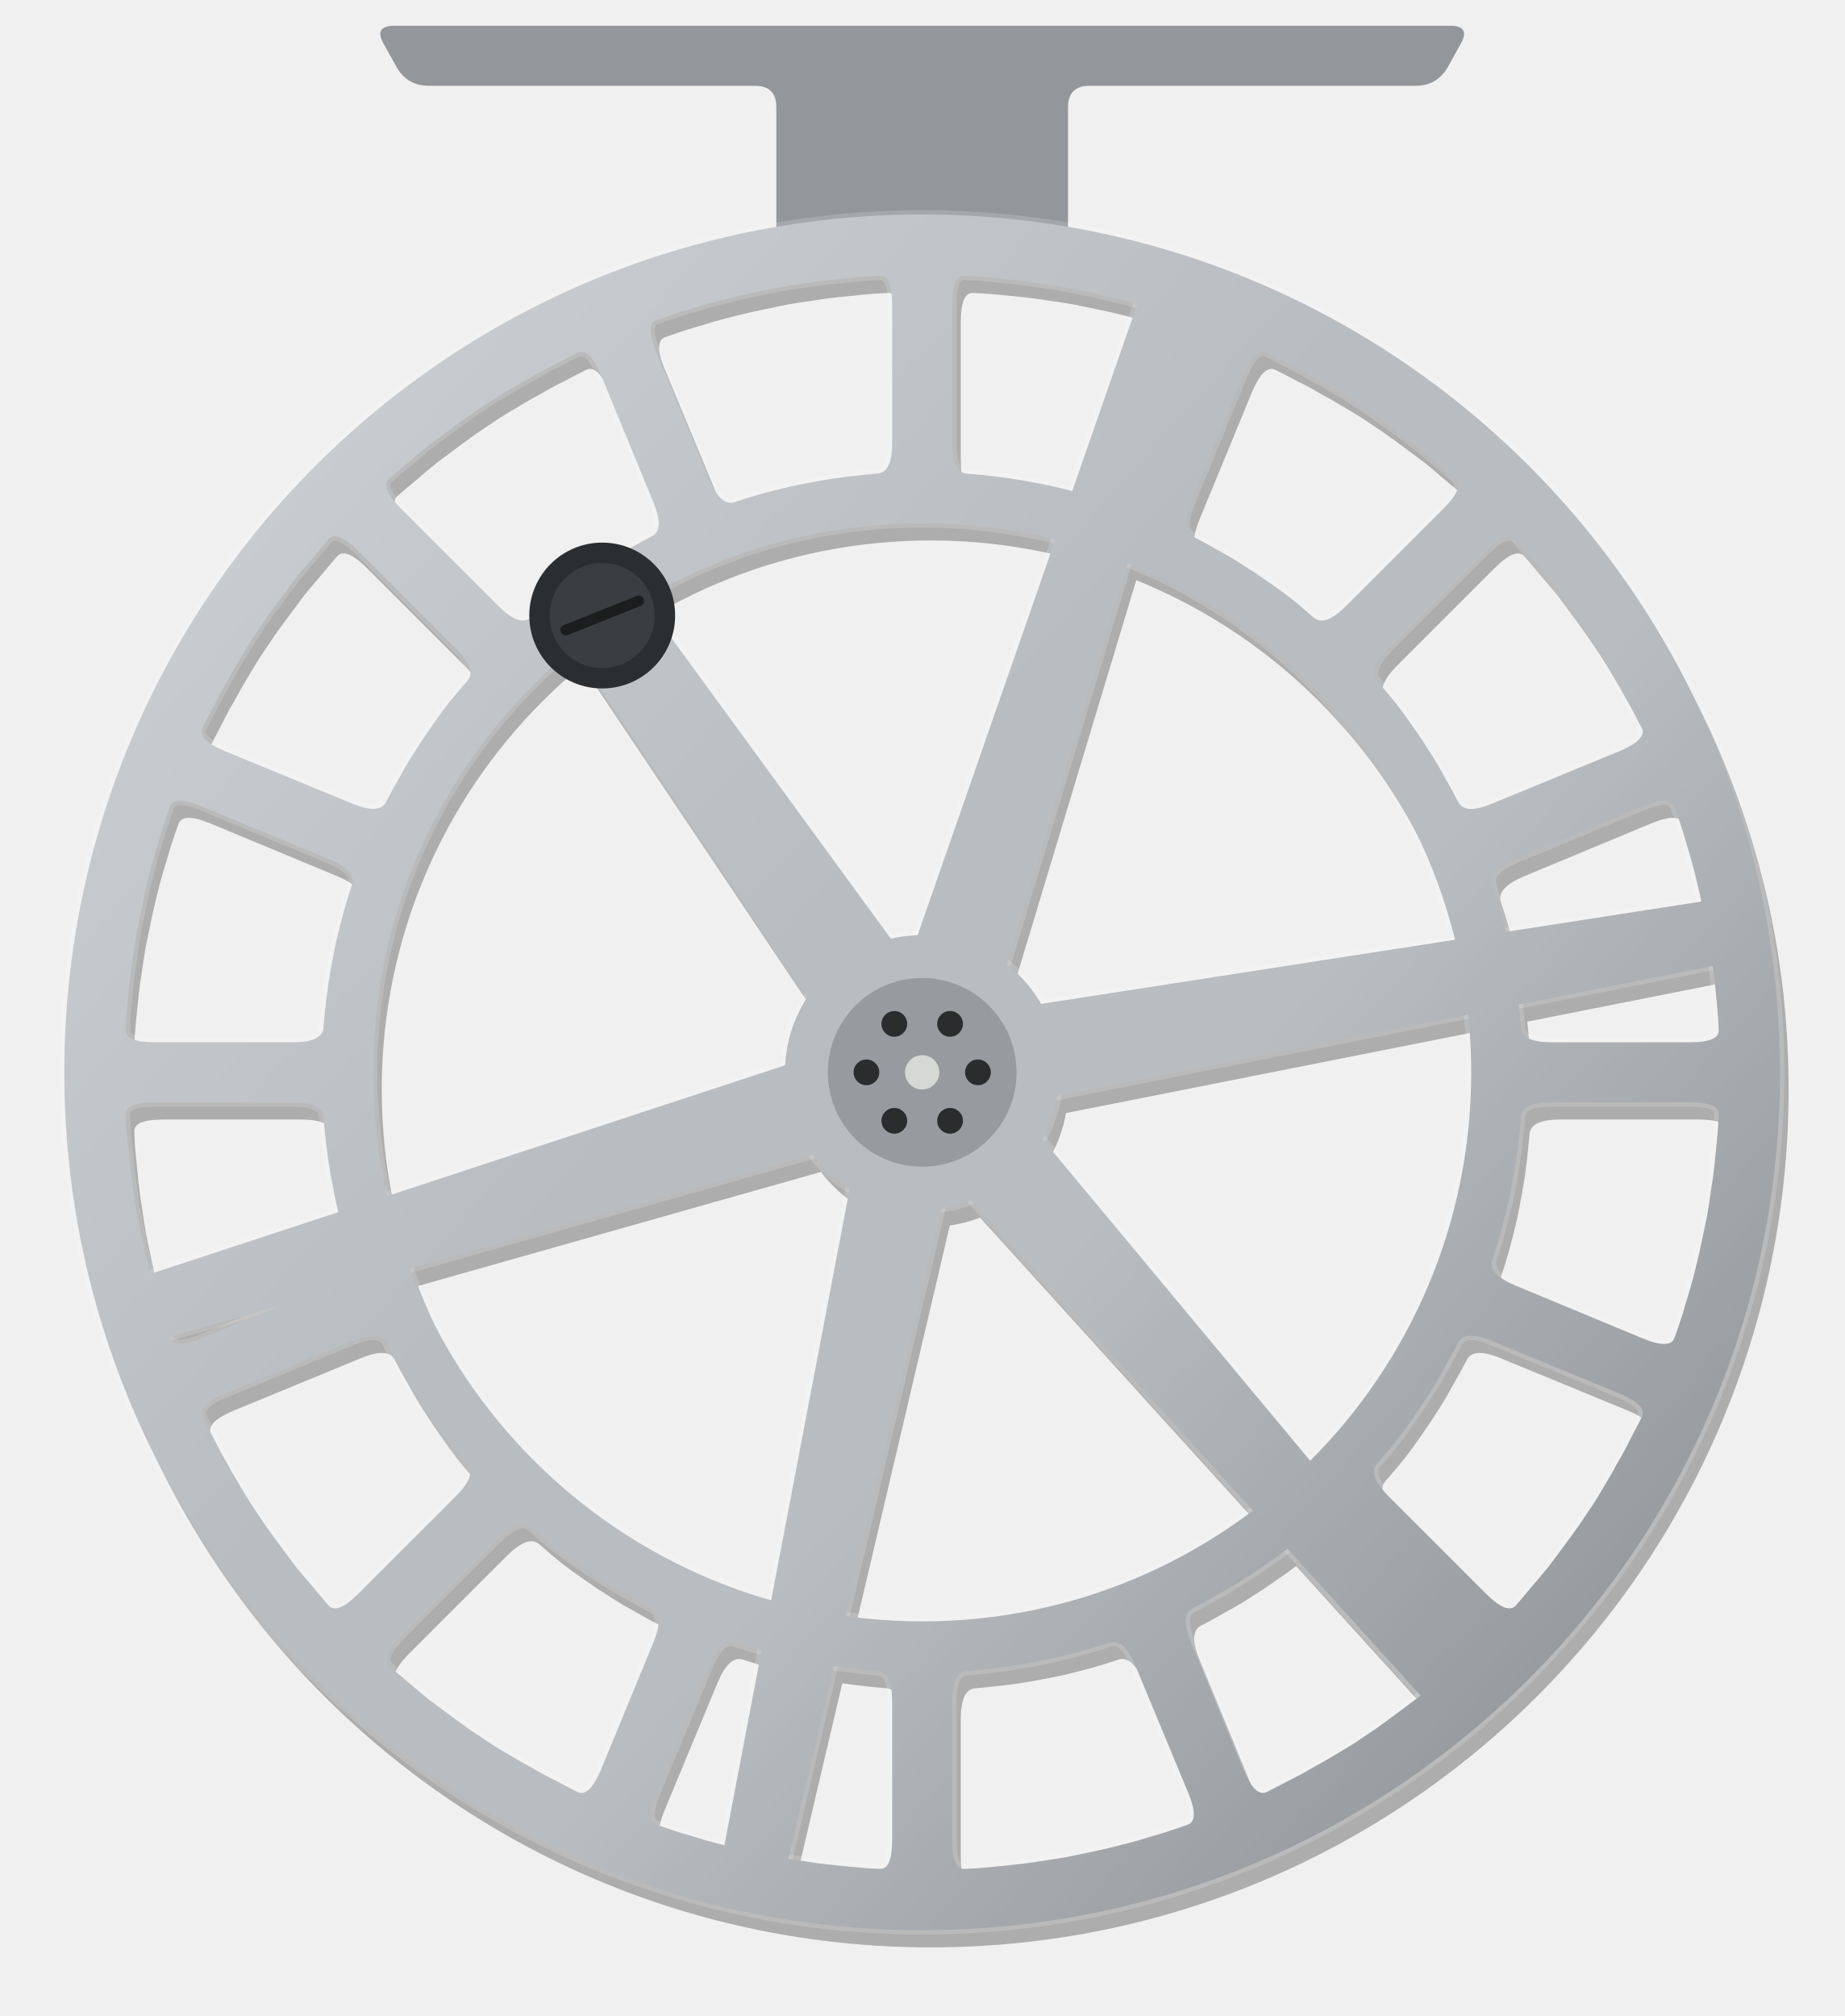
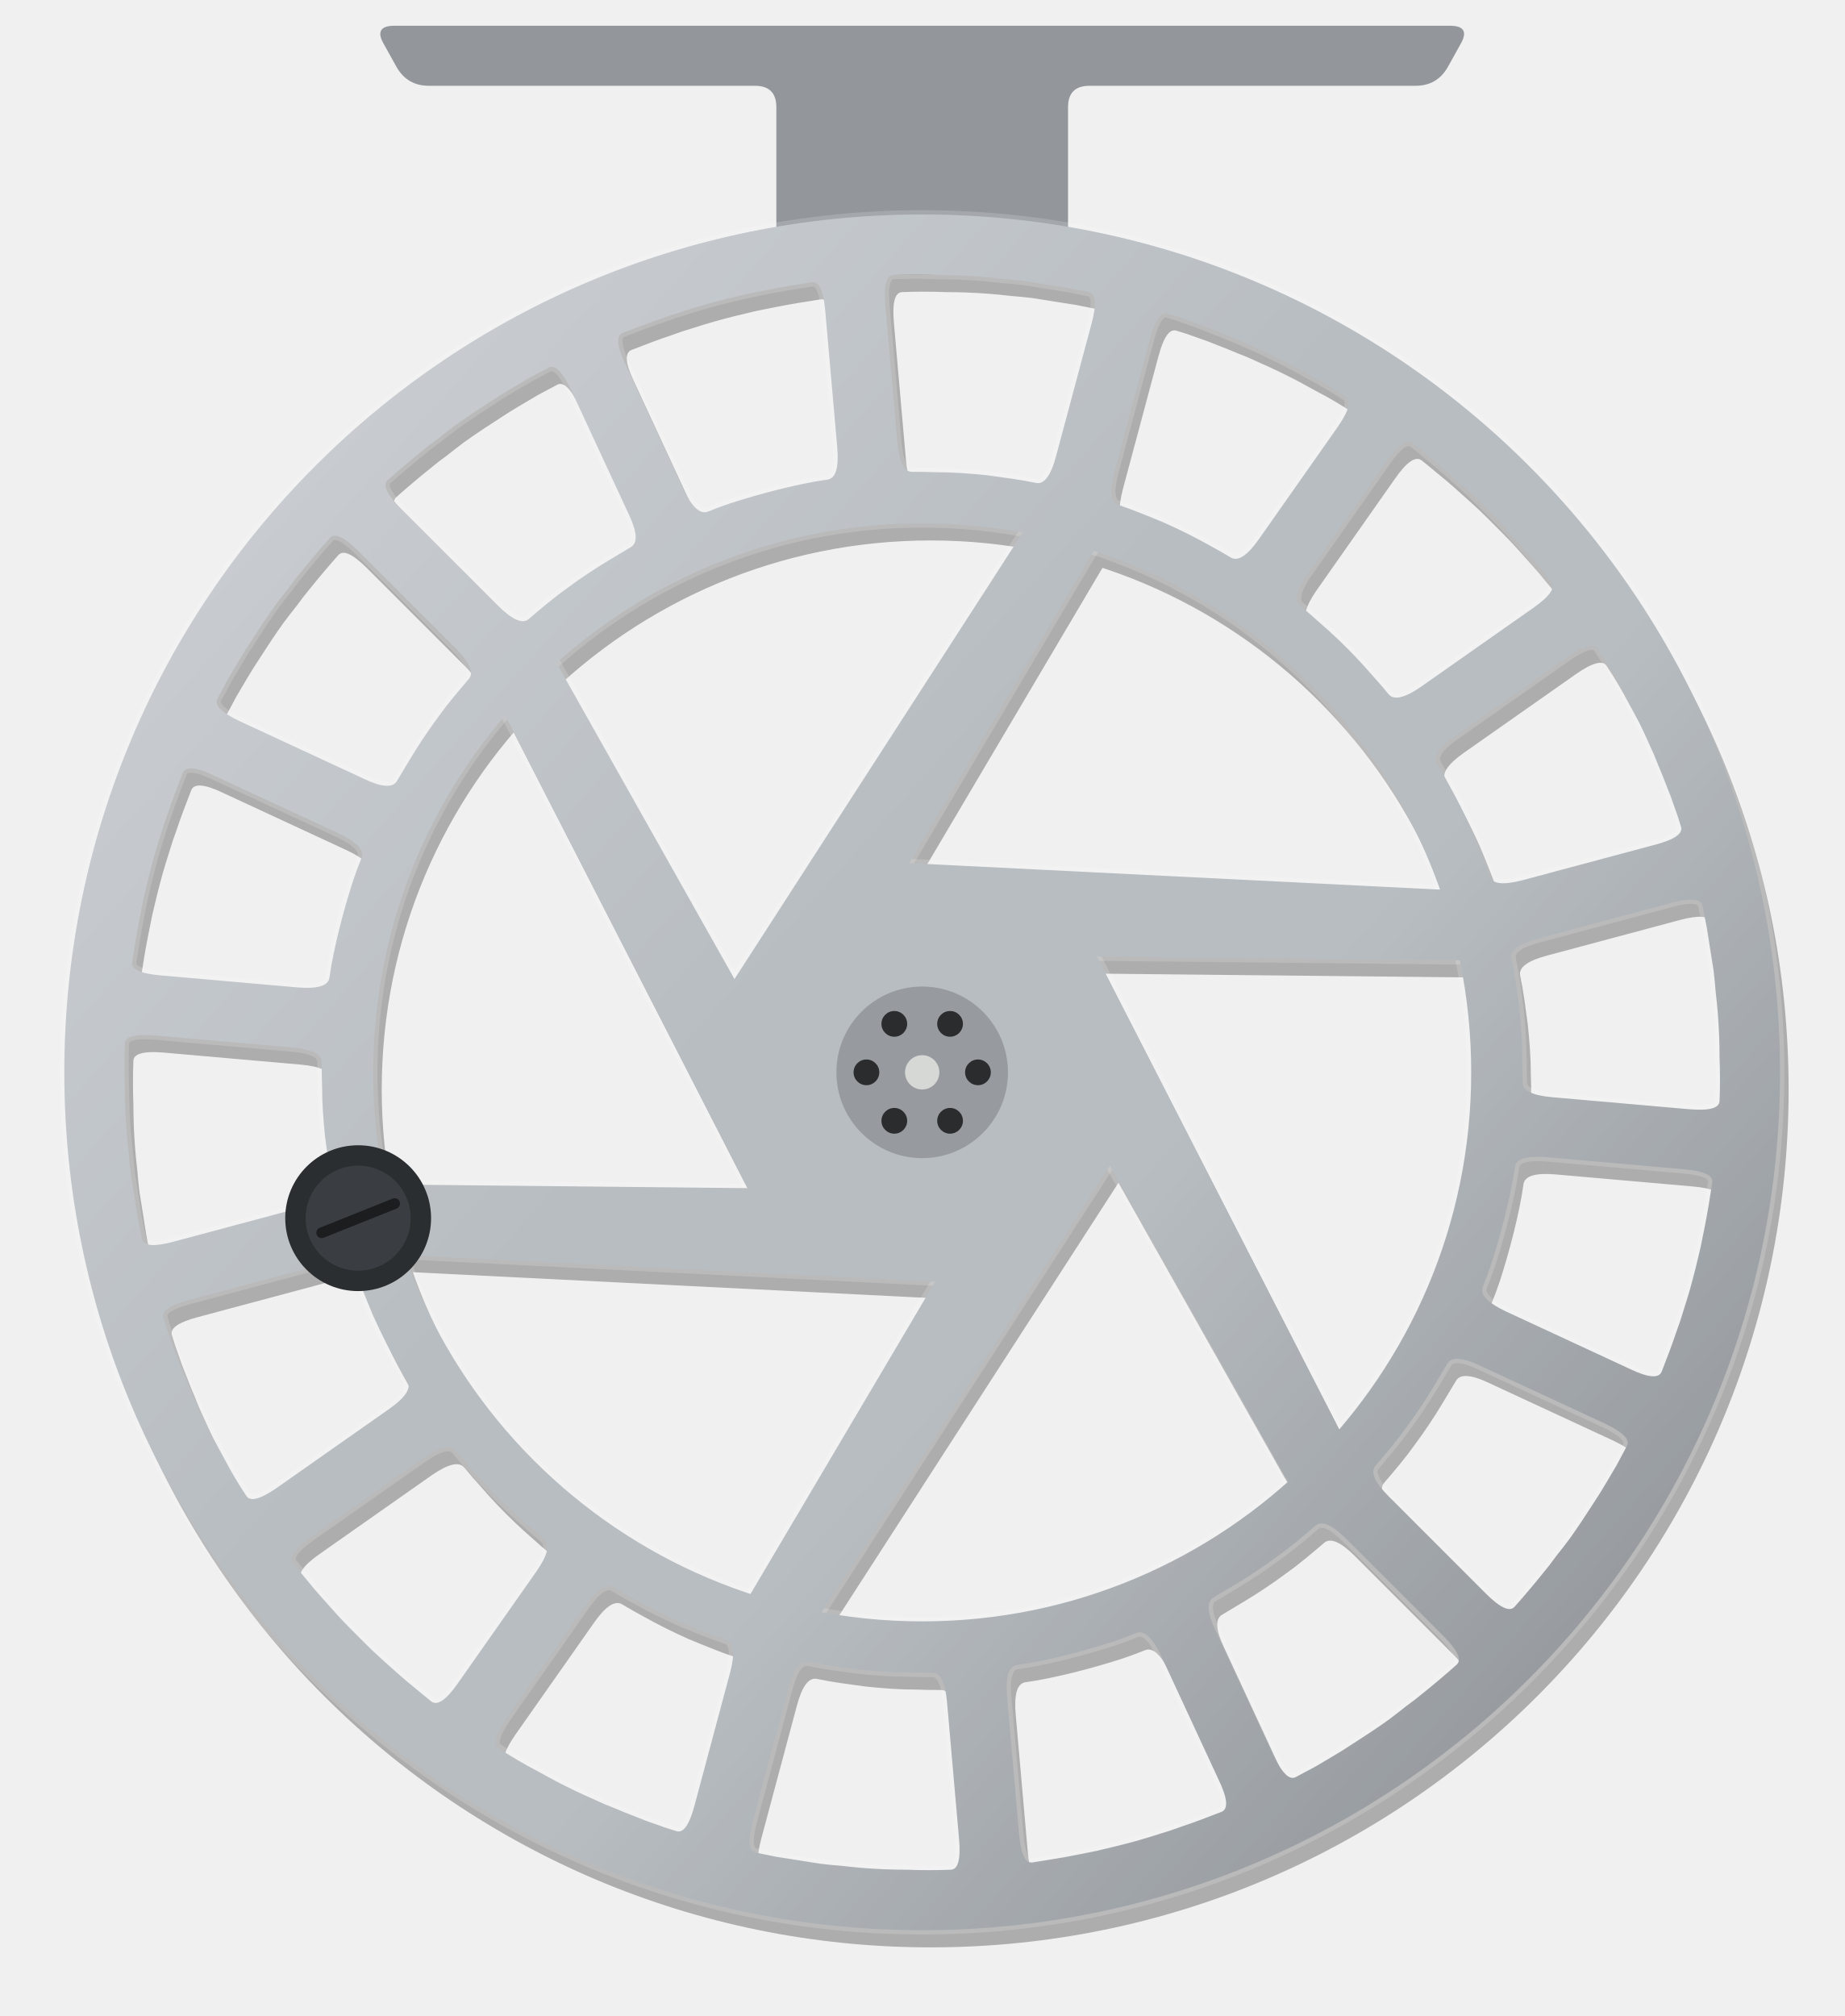
<svg xmlns="http://www.w3.org/2000/svg" viewBox="-215 -250 430 470" color="#b8bdc2">
  <defs>
    <linearGradient id="sheen" x1="0" y1="0" x2="1" y2="1">
      <stop offset="0" stop-color="#fff" stop-opacity=".4" />
      <stop offset=".45" stop-color="#fff" stop-opacity="0" />
      <stop offset=".6" stop-color="#000" stop-opacity="0" />
      <stop offset="1" stop-color="#000" stop-opacity=".3" />
    </linearGradient>
    <g id="back" fill-rule="evenodd">
      <path d="M-125.5 -239.7Q-128 -244 -123 -244L123 -244Q128 -244 125.5 -239.7L122.5 -234.3Q120 -230 115 -230L39 -230Q34 -230 34 -225L34 -191Q34 -186 29 -186L-29 -186Q-34 -186 -34 -191L-34 -225Q-34 -230 -39 -230L-115 -230Q-120 -230 -122.5 -234.3Z" />
    </g>
    <g id="body" fill-rule="evenodd">
-       <path d="M-200 0a200 200 0 1 0 400 0a200 200 0 1 0 -400 0ZM-128 0a128 128 0 1 0 256 0a128 128 0 1 0 -256 0ZM7 -178.9Q7 -185.9 9.9 -185.7L9.9 -185.7Q12.9 -185.6 15.8 -185.3L15.8 -185.3Q18.8 -185 21.7 -184.7L21.7 -184.7Q24.6 -184.4 27.6 -183.9L27.6 -183.9Q30.5 -183.5 33.4 -183L33.4 -183Q36.3 -182.4 39.2 -181.8L39.2 -181.8Q42.1 -181.2 44.9 -180.5L44.9 -180.5Q47.8 -179.8 50.6 -179L50.6 -179Q53.5 -178.1 56.3 -177.3L56.3 -177.3Q59.1 -176.4 61.9 -175.4L61.9 -175.4Q64.7 -174.4 62 -167.9L49.7 -138.3Q47 -131.9 43.8 -132.9L43.8 -132.9Q40.6 -134 37.3 -134.9L37.3 -134.9Q34 -135.8 30.6 -136.6L30.6 -136.6Q27.3 -137.3 23.9 -137.9L23.9 -137.9Q20.6 -138.5 17.2 -138.9L17.2 -138.9Q13.8 -139.3 10.4 -139.6L10.4 -139.6Q7 -139.8 7 -146.8ZM74.9 -162.6Q77.6 -169 80.3 -167.8L80.3 -167.8Q82.9 -166.5 85.5 -165.1L85.5 -165.1Q88.2 -163.8 90.7 -162.3L90.7 -162.3Q93.3 -160.9 95.8 -159.4L95.8 -159.4Q98.4 -157.9 100.9 -156.3L100.9 -156.3Q103.3 -154.7 105.8 -153L105.8 -153Q108.2 -151.3 110.6 -149.5L110.6 -149.5Q112.9 -147.8 115.3 -146L115.3 -146Q117.6 -144.1 119.8 -142.2L119.8 -142.2Q122.1 -140.3 124.3 -138.4L124.3 -138.4Q126.5 -136.4 121.5 -131.4L98.9 -108.8Q93.9 -103.8 91.3 -106L91.3 -106Q88.7 -108.3 86.1 -110.4L86.1 -110.4Q83.4 -112.5 80.6 -114.4L80.6 -114.4Q77.8 -116.4 74.9 -118.2L74.9 -118.2Q72 -120.1 69 -121.7L69 -121.7Q66.1 -123.4 63 -125L63 -125Q60 -126.5 62.7 -133ZM131.4 -121.5Q136.4 -126.5 138.4 -124.3L138.4 -124.3Q140.3 -122.1 142.2 -119.8L142.2 -119.8Q144.1 -117.6 146 -115.3L146 -115.3Q147.8 -112.9 149.5 -110.6L149.5 -110.6Q151.3 -108.2 153 -105.8L153 -105.8Q154.7 -103.3 156.3 -100.9L156.3 -100.9Q157.9 -98.4 159.4 -95.8L159.4 -95.8Q160.9 -93.3 162.3 -90.7L162.3 -90.7Q163.8 -88.2 165.1 -85.5L165.1 -85.5Q166.5 -82.9 167.8 -80.3L167.8 -80.3Q169 -77.6 162.6 -74.9L133 -62.7Q126.5 -60 125 -63L125 -63Q123.4 -66.1 121.7 -69L121.7 -69Q120.1 -72 118.2 -74.9L118.2 -74.9Q116.4 -77.8 114.4 -80.6L114.4 -80.6Q112.5 -83.4 110.4 -86.1L110.4 -86.1Q108.3 -88.7 106 -91.3L106 -91.3Q103.8 -93.9 108.8 -98.9ZM167.9 -62Q174.4 -64.7 175.4 -61.9L175.4 -61.9Q176.4 -59.1 177.3 -56.3L177.3 -56.3Q178.1 -53.5 179 -50.6L179 -50.6Q179.8 -47.8 180.5 -44.9L180.5 -44.9Q181.2 -42.1 181.8 -39.2L181.8 -39.2Q182.4 -36.3 183 -33.4L183 -33.4Q183.5 -30.5 183.9 -27.6L183.9 -27.6Q184.4 -24.6 184.7 -21.7L184.7 -21.7Q185 -18.8 185.3 -15.8L185.3 -15.8Q185.6 -12.9 185.7 -9.9L185.7 -9.9Q185.9 -7 178.9 -7L146.8 -7Q139.8 -7 139.6 -10.4L139.6 -10.4Q139.3 -13.8 138.9 -17.2L138.9 -17.2Q138.5 -20.6 137.9 -23.9L137.9 -23.9Q137.3 -27.3 136.6 -30.6L136.6 -30.6Q135.8 -34 134.9 -37.3L134.9 -37.3Q134 -40.6 132.9 -43.8L132.9 -43.8Q131.9 -47 138.3 -49.7ZM178.9 7Q185.9 7 185.7 9.9L185.7 9.9Q185.6 12.9 185.3 15.8L185.3 15.8Q185 18.8 184.7 21.7L184.7 21.7Q184.4 24.6 183.9 27.6L183.9 27.6Q183.5 30.5 183 33.4L183 33.4Q182.4 36.3 181.8 39.2L181.8 39.2Q181.2 42.1 180.5 44.9L180.5 44.9Q179.8 47.8 179 50.6L179 50.6Q178.1 53.5 177.3 56.3L177.3 56.3Q176.4 59.1 175.4 61.9L175.4 61.9Q174.4 64.7 167.9 62L138.3 49.7Q131.9 47 132.9 43.8L132.9 43.8Q134 40.6 134.9 37.3L134.9 37.3Q135.8 34 136.6 30.6L136.6 30.6Q137.3 27.3 137.9 23.9L137.9 23.9Q138.5 20.6 138.9 17.2L138.9 17.2Q139.3 13.8 139.6 10.4L139.6 10.4Q139.8 7 146.8 7ZM162.6 74.9Q169 77.6 167.8 80.3L167.8 80.3Q166.5 82.9 165.1 85.5L165.1 85.5Q163.8 88.2 162.3 90.7L162.3 90.7Q160.9 93.3 159.4 95.8L159.4 95.8Q157.9 98.4 156.3 100.9L156.3 100.9Q154.7 103.3 153 105.8L153 105.8Q151.3 108.2 149.5 110.6L149.5 110.6Q147.8 112.9 146 115.3L146 115.3Q144.1 117.6 142.2 119.8L142.2 119.8Q140.3 122.1 138.4 124.3L138.4 124.3Q136.4 126.5 131.4 121.5L108.8 98.9Q103.8 93.9 106 91.3L106 91.3Q108.3 88.7 110.4 86.1L110.4 86.1Q112.5 83.4 114.4 80.6L114.4 80.6Q116.4 77.8 118.2 74.9L118.2 74.9Q120.1 72 121.7 69L121.7 69Q123.4 66.1 125 63L125 63Q126.5 60 133 62.7ZM121.5 131.4Q126.5 136.4 124.3 138.4L124.3 138.4Q122.1 140.3 119.8 142.2L119.8 142.2Q117.6 144.1 115.3 146L115.3 146Q112.9 147.8 110.6 149.5L110.6 149.5Q108.2 151.3 105.8 153L105.8 153Q103.3 154.7 100.9 156.3L100.9 156.3Q98.4 157.9 95.8 159.4L95.8 159.4Q93.3 160.9 90.7 162.3L90.7 162.3Q88.2 163.8 85.5 165.1L85.5 165.1Q82.9 166.5 80.3 167.8L80.3 167.8Q77.6 169 74.9 162.6L62.7 133Q60 126.5 63 125L63 125Q66.1 123.4 69 121.7L69 121.7Q72 120.1 74.9 118.2L74.9 118.2Q77.8 116.4 80.6 114.4L80.6 114.4Q83.4 112.5 86.1 110.4L86.1 110.4Q88.7 108.3 91.3 106L91.3 106Q93.9 103.8 98.9 108.8ZM62 167.9Q64.7 174.4 61.9 175.4L61.9 175.4Q59.1 176.4 56.3 177.3L56.3 177.3Q53.5 178.1 50.6 179L50.6 179Q47.8 179.8 44.9 180.5L44.9 180.5Q42.1 181.2 39.2 181.8L39.2 181.8Q36.3 182.4 33.4 183L33.4 183Q30.5 183.5 27.6 183.9L27.6 183.9Q24.6 184.4 21.7 184.7L21.7 184.7Q18.8 185 15.8 185.3L15.8 185.3Q12.9 185.6 9.9 185.7L9.9 185.7Q7 185.9 7 178.9L7 146.8Q7 139.8 10.4 139.6L10.4 139.6Q13.8 139.3 17.2 138.9L17.2 138.9Q20.6 138.5 23.9 137.9L23.9 137.9Q27.3 137.3 30.6 136.6L30.6 136.6Q34 135.8 37.3 134.9L37.3 134.9Q40.6 134 43.8 132.9L43.8 132.9Q47 131.9 49.7 138.3ZM-7 178.9Q-7 185.9 -9.9 185.7L-9.9 185.7Q-12.9 185.6 -15.8 185.3L-15.8 185.3Q-18.8 185 -21.7 184.7L-21.7 184.7Q-24.6 184.4 -27.6 183.9L-27.6 183.9Q-30.5 183.5 -33.4 183L-33.4 183Q-36.3 182.4 -39.2 181.8L-39.2 181.8Q-42.1 181.2 -44.9 180.5L-44.9 180.5Q-47.8 179.8 -50.6 179L-50.6 179Q-53.5 178.1 -56.3 177.3L-56.3 177.3Q-59.1 176.4 -61.9 175.4L-61.9 175.4Q-64.7 174.4 -62 167.9L-49.7 138.3Q-47 131.9 -43.8 132.9L-43.8 132.9Q-40.6 134 -37.3 134.9L-37.3 134.9Q-34 135.8 -30.6 136.6L-30.6 136.6Q-27.3 137.3 -23.9 137.9L-23.9 137.9Q-20.6 138.5 -17.2 138.9L-17.2 138.9Q-13.8 139.3 -10.4 139.6L-10.4 139.6Q-7 139.8 -7 146.8ZM-74.9 162.6Q-77.6 169 -80.3 167.8L-80.3 167.8Q-82.9 166.5 -85.5 165.1L-85.5 165.1Q-88.2 163.8 -90.7 162.3L-90.7 162.3Q-93.3 160.9 -95.8 159.4L-95.8 159.4Q-98.4 157.9 -100.9 156.3L-100.9 156.3Q-103.3 154.7 -105.8 153L-105.8 153Q-108.2 151.3 -110.6 149.5L-110.6 149.5Q-112.9 147.8 -115.3 146L-115.3 146Q-117.6 144.1 -119.8 142.2L-119.8 142.2Q-122.1 140.3 -124.3 138.4L-124.3 138.4Q-126.5 136.4 -121.5 131.4L-98.9 108.8Q-93.9 103.8 -91.3 106L-91.3 106Q-88.7 108.3 -86.1 110.4L-86.1 110.4Q-83.4 112.5 -80.6 114.4L-80.6 114.4Q-77.8 116.4 -74.9 118.2L-74.9 118.2Q-72 120.1 -69 121.7L-69 121.7Q-66.1 123.4 -63 125L-63 125Q-60 126.5 -62.7 133ZM-131.4 121.5Q-136.4 126.5 -138.4 124.3L-138.4 124.3Q-140.3 122.1 -142.2 119.8L-142.2 119.8Q-144.1 117.6 -146 115.3L-146 115.3Q-147.8 112.9 -149.5 110.6L-149.5 110.6Q-151.3 108.2 -153 105.8L-153 105.8Q-154.7 103.3 -156.3 100.9L-156.3 100.9Q-157.9 98.4 -159.4 95.8L-159.4 95.8Q-160.9 93.3 -162.3 90.7L-162.3 90.7Q-163.8 88.2 -165.1 85.5L-165.1 85.5Q-166.5 82.9 -167.8 80.3L-167.8 80.3Q-169 77.6 -162.6 74.9L-133 62.7Q-126.5 60 -125 63L-125 63Q-123.4 66.1 -121.7 69L-121.7 69Q-120.1 72 -118.2 74.9L-118.2 74.9Q-116.4 77.8 -114.4 80.6L-114.4 80.6Q-112.5 83.4 -110.4 86.1L-110.4 86.1Q-108.3 88.7 -106 91.3L-106 91.3Q-103.8 93.9 -108.8 98.9ZM-167.9 62Q-174.4 64.7 -175.4 61.9L-175.4 61.9Q-176.4 59.1 -177.3 56.3L-177.3 56.3Q-178.1 53.5 -179 50.6L-179 50.6Q-179.8 47.8 -180.5 44.9L-180.5 44.9Q-181.2 42.1 -181.8 39.2L-181.8 39.2Q-182.4 36.3 -183 33.4L-183 33.4Q-183.5 30.5 -183.9 27.6L-183.9 27.6Q-184.4 24.6 -184.7 21.7L-184.7 21.7Q-185 18.8 -185.3 15.8L-185.3 15.8Q-185.6 12.9 -185.7 9.9L-185.7 9.9Q-185.9 7 -178.9 7L-146.8 7Q-139.8 7 -139.6 10.4L-139.6 10.4Q-139.3 13.8 -138.9 17.2L-138.9 17.2Q-138.5 20.6 -137.9 23.9L-137.9 23.9Q-137.3 27.3 -136.6 30.6L-136.6 30.6Q-135.8 34 -134.9 37.3L-134.9 37.3Q-134 40.6 -132.9 43.8L-132.9 43.8Q-131.9 47 -138.3 49.7ZM-178.9 -7Q-185.9 -7 -185.7 -9.9L-185.7 -9.9Q-185.6 -12.9 -185.3 -15.8L-185.3 -15.8Q-185 -18.8 -184.7 -21.7L-184.7 -21.7Q-184.4 -24.6 -183.9 -27.6L-183.9 -27.6Q-183.5 -30.5 -183 -33.4L-183 -33.4Q-182.4 -36.3 -181.8 -39.2L-181.8 -39.2Q-181.2 -42.1 -180.5 -44.9L-180.5 -44.9Q-179.8 -47.8 -179 -50.6L-179 -50.6Q-178.1 -53.5 -177.3 -56.3L-177.3 -56.3Q-176.4 -59.1 -175.4 -61.9L-175.4 -61.9Q-174.4 -64.7 -167.9 -62L-138.3 -49.7Q-131.9 -47 -132.9 -43.8L-132.9 -43.8Q-134 -40.6 -134.9 -37.3L-134.9 -37.3Q-135.8 -34 -136.6 -30.6L-136.6 -30.6Q-137.3 -27.3 -137.9 -23.9L-137.9 -23.9Q-138.5 -20.6 -138.9 -17.2L-138.9 -17.2Q-139.3 -13.8 -139.6 -10.4L-139.6 -10.4Q-139.8 -7 -146.8 -7ZM-162.6 -74.9Q-169 -77.6 -167.8 -80.3L-167.8 -80.3Q-166.5 -82.9 -165.1 -85.5L-165.1 -85.5Q-163.8 -88.2 -162.3 -90.7L-162.3 -90.7Q-160.9 -93.3 -159.4 -95.8L-159.4 -95.8Q-157.9 -98.4 -156.3 -100.9L-156.3 -100.9Q-154.7 -103.3 -153 -105.8L-153 -105.8Q-151.3 -108.2 -149.5 -110.6L-149.5 -110.6Q-147.8 -112.9 -146 -115.3L-146 -115.3Q-144.1 -117.6 -142.2 -119.8L-142.2 -119.8Q-140.3 -122.1 -138.4 -124.3L-138.4 -124.3Q-136.4 -126.5 -131.4 -121.5L-108.8 -98.9Q-103.8 -93.9 -106 -91.3L-106 -91.3Q-108.3 -88.7 -110.4 -86.1L-110.4 -86.1Q-112.5 -83.4 -114.4 -80.6L-114.4 -80.6Q-116.4 -77.8 -118.2 -74.9L-118.2 -74.9Q-120.1 -72 -121.7 -69L-121.7 -69Q-123.4 -66.1 -125 -63L-125 -63Q-126.5 -60 -133 -62.7ZM-121.5 -131.4Q-126.5 -136.4 -124.3 -138.4L-124.3 -138.4Q-122.1 -140.3 -119.8 -142.2L-119.8 -142.2Q-117.6 -144.1 -115.3 -146L-115.3 -146Q-112.9 -147.8 -110.6 -149.5L-110.6 -149.5Q-108.2 -151.3 -105.8 -153L-105.8 -153Q-103.3 -154.7 -100.9 -156.3L-100.9 -156.3Q-98.4 -157.9 -95.8 -159.4L-95.8 -159.4Q-93.3 -160.9 -90.7 -162.3L-90.7 -162.3Q-88.2 -163.8 -85.5 -165.1L-85.5 -165.1Q-82.9 -166.5 -80.3 -167.8L-80.3 -167.8Q-77.6 -169 -74.9 -162.6L-62.7 -133Q-60 -126.5 -63 -125L-63 -125Q-66.1 -123.4 -69 -121.7L-69 -121.7Q-72 -120.1 -74.9 -118.2L-74.9 -118.2Q-77.8 -116.4 -80.6 -114.4L-80.6 -114.4Q-83.4 -112.5 -86.1 -110.4L-86.1 -110.4Q-88.7 -108.3 -91.3 -106L-91.3 -106Q-93.9 -103.8 -98.9 -108.8ZM-62 -167.9Q-64.7 -174.4 -61.9 -175.4L-61.9 -175.4Q-59.1 -176.4 -56.3 -177.3L-56.3 -177.3Q-53.5 -178.1 -50.6 -179L-50.6 -179Q-47.8 -179.8 -44.9 -180.5L-44.9 -180.5Q-42.1 -181.2 -39.2 -181.8L-39.2 -181.8Q-36.3 -182.4 -33.4 -183L-33.4 -183Q-30.5 -183.5 -27.6 -183.9L-27.6 -183.9Q-24.6 -184.4 -21.7 -184.7L-21.7 -184.7Q-18.8 -185 -15.8 -185.3L-15.8 -185.3Q-12.9 -185.6 -9.9 -185.7L-9.9 -185.7Q-7 -185.9 -7 -178.9L-7 -146.8Q-7 -139.8 -10.4 -139.6L-10.4 -139.6Q-13.8 -139.3 -17.2 -138.9L-17.2 -138.9Q-20.6 -138.5 -23.9 -137.9L-23.9 -137.9Q-27.3 -137.3 -30.6 -136.6L-30.6 -136.6Q-34 -135.8 -37.3 -134.9L-37.3 -134.9Q-40.6 -134 -43.8 -132.9L-43.8 -132.9Q-47 -131.9 -49.7 -138.3Z" />
-       <path d="M15.6 -22.3Q18.5 -21.3 19.4 -24.2L65.6 -177.4Q66.5 -180.3 63.6 -181.2L55.1 -184Q52.2 -184.9 51.2 -182.1L-1.4 -31Q-2.4 -28.1 0.4 -27.2Z" />
-       <path d="M27 3.4Q27.5 6.3 30.5 5.7L187.4 -25.4Q190.4 -26 189.9 -28.9L188.3 -37.8Q187.8 -40.7 184.8 -40.3L26.7 -15.8Q23.7 -15.3 24.2 -12.4Z" />
-       <path d="M11 24.9Q8.8 26.8 10.8 29.1L118.3 147.6Q120.3 149.8 122.6 147.9L129.4 142Q131.6 140 129.7 137.7L27.3 14.7Q25.4 12.4 23.1 14.4Z" />
-       <path d="M-13.2 23.8Q-16.2 23.1 -16.7 26.1L-46.7 183.3Q-47.3 186.2 -44.3 186.9L-35.5 188.7Q-32.6 189.4 -31.9 186.4L4.7 30.6Q5.4 27.7 2.4 27.1Z" />
-       <path d="M-27.2 0Q-28.1 -2.9 -30.9 -2L-183 48Q-185.8 49 -184.9 51.8L-182.3 60.4Q-181.4 63.3 -178.5 62.5L-24.5 18.9Q-21.6 18.1 -22.5 15.3Z" />
-       <path d="M-7.5 -26.5Q-5.1 -28.2 -6.9 -30.6L-62.3 -106.5Q-64.1 -108.9 -66.5 -107.2L-78 -99.2Q-80.5 -97.5 -78.8 -95L-26.4 -16.9Q-24.7 -14.4 -22.3 -16.1Z" />
-       <path d="M-32 0a32 32 0 1 0 64 0a32 32 0 1 0 -64 0Z" />
+       <path d="M-200 0a200 200 0 1 0 400 0a200 200 0 1 0 -400 0ZM-128 0a128 128 0 1 0 256 0a128 128 0 1 0 -256 0ZM53.1 -171Q54.9 -177.7 57.3 -176.9L57.3 -176.9Q59.7 -176.2 62.1 -175.3L62.1 -175.3Q64.5 -174.5 66.9 -173.5L66.9 -173.5Q69.3 -172.6 71.6 -171.6L71.6 -171.6Q74 -170.7 76.3 -169.6L76.3 -169.6Q78.6 -168.6 80.9 -167.5L80.9 -167.5Q83.2 -166.4 85.5 -165.2L85.5 -165.2Q87.7 -164 89.9 -162.8L89.9 -162.8Q92.2 -161.6 94.4 -160.3L94.4 -160.3Q96.6 -159 98.7 -157.6L98.7 -157.6Q100.9 -156.3 96.9 -150.5L78.5 -124.3Q74.5 -118.6 72 -120L72 -120Q69.5 -121.5 66.9 -122.9L66.9 -122.9Q64.4 -124.3 61.8 -125.6L61.8 -125.6Q59.2 -126.9 56.5 -128.1L56.5 -128.1Q53.9 -129.2 51.1 -130.3L51.1 -130.3Q48.4 -131.4 45.7 -132.3L45.7 -132.3Q43 -133.2 44.8 -140ZM108.3 -142.5Q112.3 -148.2 114.4 -146.7L114.4 -146.7Q116.4 -145.1 118.3 -143.5L118.3 -143.5Q120.3 -141.9 122.2 -140.2L122.2 -140.2Q124.1 -138.5 126 -136.8L126 -136.8Q127.9 -135.1 129.7 -133.3L129.7 -133.3Q131.5 -131.5 133.3 -129.7L133.3 -129.7Q135.1 -127.9 136.8 -126L136.8 -126Q138.5 -124.1 140.2 -122.2L140.2 -122.2Q141.9 -120.3 143.5 -118.3L143.5 -118.3Q145.1 -116.4 146.7 -114.4L146.7 -114.4Q148.2 -112.3 142.5 -108.3L116.3 -89.9Q110.5 -85.9 108.7 -88.2L108.7 -88.2Q106.9 -90.4 104.9 -92.6L104.9 -92.6Q103 -94.8 101 -96.9L101 -96.9Q99 -99 96.9 -101L96.9 -101Q94.8 -103 92.6 -104.9L92.6 -104.9Q90.4 -106.9 88.2 -108.7L88.2 -108.7Q85.9 -110.5 89.9 -116.3ZM150.5 -96.9Q156.3 -100.9 157.6 -98.7L157.6 -98.7Q159 -96.6 160.3 -94.4L160.3 -94.4Q161.6 -92.2 162.8 -89.9L162.8 -89.9Q164 -87.7 165.2 -85.5L165.2 -85.5Q166.4 -83.2 167.5 -80.9L167.5 -80.9Q168.6 -78.6 169.6 -76.3L169.6 -76.3Q170.7 -74 171.6 -71.6L171.6 -71.6Q172.6 -69.3 173.5 -66.9L173.5 -66.9Q174.5 -64.5 175.3 -62.1L175.3 -62.1Q176.2 -59.7 176.9 -57.3L176.9 -57.3Q177.7 -54.9 171 -53.1L140 -44.8Q133.2 -43 132.3 -45.7L132.3 -45.7Q131.4 -48.4 130.3 -51.1L130.3 -51.1Q129.2 -53.9 128.1 -56.5L128.1 -56.5Q126.9 -59.2 125.6 -61.8L125.6 -61.8Q124.3 -64.4 122.9 -66.9L122.9 -66.9Q121.5 -69.5 120 -72L120 -72Q118.6 -74.5 124.3 -78.5ZM174.6 -39.5Q181.3 -41.3 181.9 -38.9L181.9 -38.9Q182.4 -36.4 182.9 -33.9L182.9 -33.9Q183.3 -31.4 183.7 -28.8L183.7 -28.8Q184.1 -26.3 184.5 -23.8L184.5 -23.8Q184.8 -21.3 185 -18.7L185 -18.7Q185.3 -16.2 185.5 -13.7L185.5 -13.7Q185.7 -11.1 185.8 -8.6L185.8 -8.6Q185.9 -6 185.9 -3.5L185.9 -3.5Q186 -1 186 1.6L186 1.6Q186 4.1 185.9 6.7L185.9 6.7Q185.8 9.2 178.8 8.6L146.9 5.8Q139.9 5.2 140 2.3L140 2.3Q140 -0.6 139.9 -3.5L139.9 -3.5Q139.9 -6.4 139.7 -9.3L139.7 -9.3Q139.5 -12.2 139.2 -15.1L139.2 -15.1Q138.8 -18 138.4 -20.9L138.4 -20.9Q138 -23.7 137.4 -26.6L137.4 -26.6Q136.9 -29.4 143.6 -31.2ZM177.6 22.6Q184.6 23.2 184.2 25.7L184.2 25.7Q183.8 28.2 183.4 30.7L183.4 30.7Q183 33.2 182.5 35.7L182.5 35.7Q182 38.2 181.5 40.7L181.5 40.7Q180.9 43.2 180.3 45.7L180.3 45.7Q179.7 48.1 179 50.6L179 50.6Q178.3 53 177.5 55.5L177.5 55.5Q176.8 57.9 175.9 60.3L175.9 60.3Q175.1 62.7 174.2 65.1L174.2 65.1Q173.3 67.5 172.4 69.8L172.4 69.8Q171.4 72.2 165.1 69.2L136 55.7Q129.7 52.7 130.7 50L130.7 50Q131.8 47.3 132.7 44.6L132.7 44.6Q133.6 41.8 134.4 39L134.4 39Q135.2 36.2 135.9 33.4L135.9 33.4Q136.6 30.6 137.2 27.7L137.2 27.7Q137.8 24.9 138.2 22L138.2 22Q138.7 19.2 145.7 19.8ZM159.2 81.9Q165.5 84.9 164.3 87.1L164.3 87.1Q163.1 89.4 161.9 91.6L161.9 91.6Q160.6 93.8 159.3 96L159.3 96Q158 98.2 156.6 100.3L156.6 100.3Q155.2 102.5 153.8 104.6L153.8 104.6Q152.4 106.7 150.9 108.8L150.9 108.8Q149.4 110.8 147.8 112.8L147.8 112.8Q146.3 114.9 144.7 116.8L144.7 116.8Q143.1 118.8 141.4 120.8L141.4 120.8Q139.8 122.7 138.1 124.6L138.1 124.6Q136.4 126.5 131.4 121.5L108.8 98.9Q103.8 93.9 105.7 91.7L105.7 91.7Q107.6 89.5 109.4 87.3L109.4 87.3Q111.3 85 113 82.6L113 82.6Q114.7 80.3 116.3 77.9L116.3 77.9Q117.9 75.5 119.4 73L119.4 73Q120.9 70.5 122.4 68L122.4 68Q123.8 65.4 130.1 68.4ZM121.5 131.4Q126.5 136.4 124.6 138.1L124.6 138.1Q122.7 139.8 120.8 141.4L120.8 141.4Q118.8 143.1 116.8 144.7L116.8 144.7Q114.9 146.3 112.8 147.8L112.8 147.8Q110.8 149.4 108.8 150.9L108.8 150.9Q106.7 152.4 104.6 153.8L104.6 153.8Q102.5 155.2 100.3 156.6L100.3 156.6Q98.2 158 96 159.3L96 159.3Q93.8 160.6 91.6 161.9L91.6 161.9Q89.4 163.1 87.1 164.3L87.1 164.3Q84.9 165.5 81.9 159.2L68.4 130.1Q65.4 123.8 68 122.4L68 122.4Q70.5 120.9 73 119.4L73 119.4Q75.5 117.9 77.9 116.3L77.9 116.3Q80.3 114.7 82.6 113L82.6 113Q85 111.3 87.3 109.4L87.3 109.4Q89.5 107.6 91.7 105.7L91.7 105.7Q93.9 103.8 98.9 108.8ZM69.2 165.1Q72.2 171.4 69.8 172.4L69.8 172.4Q67.5 173.3 65.1 174.2L65.1 174.2Q62.7 175.1 60.3 175.9L60.3 175.9Q57.9 176.8 55.5 177.5L55.5 177.5Q53 178.3 50.6 179L50.6 179Q48.1 179.7 45.7 180.3L45.7 180.3Q43.2 180.9 40.7 181.5L40.7 181.5Q38.2 182 35.7 182.5L35.7 182.5Q33.2 183 30.7 183.4L30.7 183.4Q28.2 183.8 25.7 184.2L25.7 184.2Q23.2 184.6 22.6 177.6L19.8 145.7Q19.2 138.7 22 138.2L22 138.2Q24.9 137.8 27.7 137.2L27.7 137.2Q30.6 136.6 33.4 135.9L33.4 135.9Q36.2 135.2 39 134.4L39 134.4Q41.8 133.6 44.6 132.7L44.6 132.7Q47.3 131.8 50 130.7L50 130.7Q52.7 129.7 55.7 136ZM8.6 178.8Q9.2 185.8 6.7 185.9L6.7 185.9Q4.1 186 1.6 186L1.6 186Q-1 186 -3.5 185.9L-3.5 185.9Q-6 185.9 -8.6 185.8L-8.6 185.8Q-11.1 185.7 -13.7 185.5L-13.7 185.5Q-16.2 185.3 -18.7 185L-18.7 185Q-21.3 184.8 -23.8 184.5L-23.8 184.5Q-26.3 184.1 -28.8 183.7L-28.8 183.7Q-31.4 183.3 -33.9 182.9L-33.9 182.9Q-36.4 182.4 -38.9 181.9L-38.9 181.9Q-41.3 181.3 -39.5 174.6L-31.2 143.6Q-29.4 136.9 -26.6 137.4L-26.6 137.4Q-23.7 138 -20.9 138.4L-20.9 138.4Q-18 138.8 -15.1 139.2L-15.1 139.2Q-12.2 139.5 -9.3 139.7L-9.3 139.7Q-6.4 139.9 -3.5 139.9L-3.5 139.9Q-0.6 140 2.3 140L2.3 140Q5.2 139.9 5.8 146.9ZM-53.1 171Q-54.9 177.7 -57.3 176.9L-57.3 176.9Q-59.7 176.2 -62.1 175.3L-62.1 175.3Q-64.5 174.5 -66.9 173.5L-66.9 173.5Q-69.3 172.6 -71.6 171.6L-71.6 171.6Q-74 170.7 -76.3 169.6L-76.3 169.6Q-78.6 168.6 -80.9 167.5L-80.9 167.5Q-83.2 166.4 -85.5 165.2L-85.5 165.2Q-87.7 164 -89.9 162.8L-89.9 162.8Q-92.2 161.6 -94.4 160.3L-94.4 160.3Q-96.6 159 -98.7 157.6L-98.7 157.6Q-100.9 156.3 -96.9 150.5L-78.5 124.3Q-74.5 118.6 -72 120L-72 120Q-69.5 121.5 -66.9 122.9L-66.9 122.9Q-64.4 124.3 -61.8 125.6L-61.8 125.6Q-59.2 126.9 -56.5 128.1L-56.5 128.1Q-53.9 129.2 -51.1 130.3L-51.1 130.3Q-48.4 131.4 -45.7 132.3L-45.7 132.3Q-43 133.2 -44.8 140ZM-108.3 142.5Q-112.3 148.2 -114.4 146.7L-114.4 146.7Q-116.4 145.1 -118.3 143.5L-118.3 143.5Q-120.3 141.9 -122.2 140.2L-122.2 140.2Q-124.1 138.5 -126 136.8L-126 136.8Q-127.9 135.1 -129.7 133.3L-129.7 133.3Q-131.5 131.5 -133.3 129.7L-133.3 129.7Q-135.1 127.9 -136.8 126L-136.8 126Q-138.5 124.1 -140.2 122.2L-140.2 122.2Q-141.9 120.3 -143.5 118.3L-143.5 118.3Q-145.1 116.4 -146.7 114.4L-146.7 114.4Q-148.2 112.3 -142.5 108.3L-116.3 89.9Q-110.5 85.9 -108.7 88.2L-108.7 88.2Q-106.9 90.4 -104.9 92.6L-104.9 92.6Q-103 94.8 -101 96.9L-101 96.9Q-99 99 -96.9 101L-96.9 101Q-94.8 103 -92.6 104.9L-92.6 104.9Q-90.4 106.9 -88.2 108.7L-88.2 108.7Q-85.9 110.5 -89.9 116.3ZM-150.5 96.9Q-156.3 100.9 -157.6 98.7L-157.6 98.7Q-159 96.6 -160.3 94.4L-160.3 94.4Q-161.6 92.2 -162.8 89.9L-162.8 89.9Q-164 87.7 -165.2 85.5L-165.2 85.5Q-166.4 83.2 -167.5 80.9L-167.5 80.9Q-168.6 78.6 -169.6 76.3L-169.6 76.3Q-170.7 74 -171.6 71.6L-171.6 71.6Q-172.6 69.3 -173.5 66.9L-173.5 66.9Q-174.5 64.5 -175.3 62.1L-175.3 62.1Q-176.2 59.7 -176.9 57.3L-176.9 57.3Q-177.7 54.9 -171 53.1L-140 44.8Q-133.2 43 -132.3 45.7L-132.3 45.7Q-131.4 48.4 -130.3 51.1L-130.3 51.1Q-129.2 53.9 -128.1 56.5L-128.1 56.5Q-126.9 59.2 -125.6 61.8L-125.6 61.8Q-124.3 64.4 -122.9 66.9L-122.9 66.9Q-121.5 69.5 -120 72L-120 72Q-118.6 74.5 -124.3 78.5ZM-174.6 39.5Q-181.3 41.3 -181.9 38.9L-181.9 38.9Q-182.4 36.4 -182.9 33.9L-182.9 33.9Q-183.3 31.4 -183.7 28.8L-183.7 28.8Q-184.1 26.3 -184.5 23.8L-184.5 23.8Q-184.8 21.3 -185 18.7L-185 18.7Q-185.3 16.2 -185.5 13.7L-185.5 13.7Q-185.7 11.1 -185.8 8.6L-185.8 8.6Q-185.9 6 -185.9 3.5L-185.9 3.5Q-186 1 -186 -1.6L-186 -1.6Q-186 -4.1 -185.9 -6.7L-185.9 -6.7Q-185.8 -9.2 -178.8 -8.6L-146.9 -5.8Q-139.9 -5.2 -140 -2.3L-140 -2.3Q-140 0.6 -139.9 3.5L-139.9 3.5Q-139.9 6.4 -139.7 9.3L-139.7 9.3Q-139.5 12.2 -139.2 15.1L-139.2 15.1Q-138.8 18 -138.4 20.9L-138.4 20.9Q-138 23.7 -137.4 26.6L-137.4 26.6Q-136.9 29.4 -143.6 31.2ZM-177.6 -22.6Q-184.6 -23.2 -184.2 -25.7L-184.2 -25.7Q-183.8 -28.2 -183.4 -30.7L-183.4 -30.7Q-183 -33.2 -182.5 -35.7L-182.5 -35.7Q-182 -38.2 -181.5 -40.7L-181.5 -40.7Q-180.9 -43.2 -180.3 -45.7L-180.3 -45.7Q-179.7 -48.1 -179 -50.6L-179 -50.6Q-178.3 -53 -177.5 -55.5L-177.5 -55.5Q-176.8 -57.9 -175.9 -60.3L-175.9 -60.3Q-175.1 -62.7 -174.2 -65.1L-174.2 -65.1Q-173.3 -67.5 -172.4 -69.8L-172.4 -69.8Q-171.4 -72.2 -165.1 -69.2L-136 -55.7Q-129.7 -52.7 -130.7 -50L-130.7 -50Q-131.8 -47.3 -132.7 -44.6L-132.7 -44.6Q-133.6 -41.8 -134.4 -39L-134.4 -39Q-135.2 -36.2 -135.9 -33.4L-135.9 -33.4Q-136.6 -30.6 -137.2 -27.7L-137.2 -27.7Q-137.8 -24.9 -138.2 -22L-138.2 -22Q-138.7 -19.2 -145.7 -19.8ZM-159.2 -81.9Q-165.5 -84.9 -164.3 -87.1L-164.3 -87.1Q-163.1 -89.4 -161.9 -91.6L-161.9 -91.6Q-160.6 -93.8 -159.3 -96L-159.3 -96Q-158 -98.2 -156.6 -100.3L-156.6 -100.3Q-155.2 -102.5 -153.8 -104.6L-153.8 -104.6Q-152.4 -106.7 -150.9 -108.8L-150.9 -108.8Q-149.4 -110.8 -147.8 -112.8L-147.8 -112.8Q-146.3 -114.9 -144.7 -116.8L-144.7 -116.8Q-143.1 -118.8 -141.4 -120.8L-141.4 -120.8Q-139.8 -122.7 -138.1 -124.6L-138.1 -124.6Q-136.4 -126.5 -131.4 -121.5L-108.8 -98.9Q-103.8 -93.9 -105.7 -91.7L-105.7 -91.7Q-107.6 -89.5 -109.4 -87.3L-109.4 -87.3Q-111.3 -85 -113 -82.6L-113 -82.6Q-114.7 -80.3 -116.3 -77.9L-116.3 -77.9Q-117.9 -75.5 -119.4 -73L-119.4 -73Q-120.9 -70.5 -122.4 -68L-122.4 -68Q-123.8 -65.4 -130.1 -68.4ZM-121.5 -131.4Q-126.5 -136.4 -124.6 -138.1L-124.6 -138.1Q-122.7 -139.8 -120.8 -141.4L-120.8 -141.4Q-118.8 -143.1 -116.8 -144.7L-116.8 -144.7Q-114.9 -146.3 -112.8 -147.8L-112.8 -147.8Q-110.8 -149.4 -108.8 -150.9L-108.8 -150.9Q-106.7 -152.4 -104.6 -153.8L-104.6 -153.8Q-102.5 -155.2 -100.3 -156.6L-100.3 -156.6Q-98.2 -158 -96 -159.3L-96 -159.3Q-93.8 -160.6 -91.6 -161.9L-91.6 -161.9Q-89.4 -163.1 -87.1 -164.3L-87.1 -164.3Q-84.9 -165.5 -81.9 -159.2L-68.4 -130.1Q-65.4 -123.8 -68 -122.4L-68 -122.4Q-70.5 -120.9 -73 -119.4L-73 -119.4Q-75.5 -117.9 -77.9 -116.3L-77.9 -116.3Q-80.3 -114.7 -82.6 -113L-82.6 -113Q-85 -111.3 -87.3 -109.4L-87.3 -109.4Q-89.5 -107.6 -91.7 -105.7L-91.7 -105.7Q-93.9 -103.8 -98.9 -108.8ZM-69.2 -165.1Q-72.2 -171.4 -69.8 -172.4L-69.8 -172.4Q-67.5 -173.3 -65.1 -174.2L-65.1 -174.2Q-62.7 -175.1 -60.3 -175.9L-60.3 -175.9Q-57.9 -176.8 -55.5 -177.5L-55.5 -177.5Q-53 -178.3 -50.6 -179L-50.6 -179Q-48.1 -179.7 -45.7 -180.3L-45.7 -180.3Q-43.2 -180.9 -40.7 -181.5L-40.7 -181.5Q-38.2 -182 -35.7 -182.5L-35.7 -182.5Q-33.2 -183 -30.7 -183.4L-30.7 -183.4Q-28.2 -183.8 -25.7 -184.2L-25.7 -184.2Q-23.2 -184.6 -22.6 -177.6L-19.8 -145.7Q-19.2 -138.7 -22 -138.2L-22 -138.2Q-24.9 -137.8 -27.7 -137.2L-27.7 -137.2Q-30.6 -136.6 -33.4 -135.9L-33.4 -135.9Q-36.2 -135.2 -39 -134.4L-39 -134.4Q-41.8 -133.6 -44.6 -132.7L-44.6 -132.7Q-47.3 -131.8 -50 -130.7L-50 -130.7Q-52.7 -129.7 -55.7 -136ZM-8.6 -178.8Q-9.2 -185.8 -6.7 -185.9L-6.7 -185.9Q-4.1 -186 -1.6 -186L-1.6 -186Q1 -186 3.5 -185.9L3.5 -185.9Q6 -185.9 8.6 -185.8L8.6 -185.8Q11.1 -185.7 13.7 -185.5L13.7 -185.5Q16.2 -185.3 18.7 -185L18.7 -185Q21.3 -184.8 23.8 -184.5L23.8 -184.5Q26.3 -184.1 28.8 -183.7L28.8 -183.7Q31.4 -183.3 33.9 -182.9L33.9 -182.9Q36.4 -182.4 38.9 -181.9L38.9 -181.9Q41.3 -181.3 39.5 -174.6L31.2 -143.6Q29.4 -136.9 26.6 -137.4L26.6 -137.4Q23.7 -138 20.9 -138.4L20.9 -138.4Q18 -138.8 15.1 -139.2L15.1 -139.2Q12.2 -139.5 9.3 -139.7L9.3 -139.7Q6.4 -139.9 3.5 -139.9L3.5 -139.9Q0.6 -140 -2.3 -140L-2.3 -140Q-5.2 -139.9 -5.8 -146.9Z" />
+       <path d="M-37.1 2.9Q-34.5 4.5 -33 1.9L41.5 -124.1Q43.1 -126.7 40.5 -128.3L32 -133.5Q29.5 -135.1 27.8 -132.6L-51.6 -9.6Q-53.2 -7.1 -50.7 -5.5Z" />
+       <path d="M-21 -30.6Q-21.1 -27.7 -18.1 -27.6L128.3 -26.1Q131.3 -26 131.3 -29L131.7 -39Q131.7 -42 128.7 -42.2L-17.5 -49.5Q-20.4 -49.6 -20.5 -46.6Z" />
+       <path d="M16 -33.5Q13.4 -32.1 14.9 -29.5L86.7 98Q88.2 100.6 90.8 99.2L99.6 94.5Q102.3 93.1 100.9 90.4L34.1 -39.9Q32.8 -42.5 30.1 -41.1Z" />
+       <path d="M37.1 -2.9Q34.5 -4.5 33 -1.9L-41.5 124.1Q-43.1 126.7 -40.5 128.3L-32 133.5Q-29.5 135.1 -27.8 132.6L51.6 9.6Q53.2 7.1 50.7 5.5Z" />
+       <path d="M21 30.6Q21.1 27.7 18.1 27.6L-128.3 26.1Q-131.3 26 -131.3 29L-131.7 39Q-131.7 42 -128.7 42.2L17.5 49.5Q20.4 49.6 20.5 46.6Z" />
+       <path d="M-16 33.5Q-13.4 32.1 -14.9 29.5L-86.7 -98Q-88.2 -100.6 -90.8 -99.2L-99.6 -94.5Q-102.3 -93.1 -100.9 -90.4L-34.1 39.9Q-32.8 42.5 -30.1 41.1Z" />
+       <path d="M-42.4 1.3Q-43.9 -1.3 -42.3 -3.9L-22.4 -36.1Q-20.8 -38.6 -17.8 -38.6L20.1 -37.4Q23.1 -37.3 24.5 -34.7L42.4 -1.3Q43.9 1.3 42.3 3.9L22.4 36.1Q20.8 38.6 17.8 38.6L-20.1 37.4Q-23.1 37.3 -24.5 34.7Z" />
+       <path d="M-30 0a30 30 0 1 0 60 0a30 30 0 1 0 -60 0Z" />
    </g>
    <mask id="body-mask">
      <use href="#body" fill="#fff" />
    </mask>
  </defs>
  <use href="#back" fill="currentColor" />
  <use href="#back" fill="#000" opacity=".2" />
  <use href="#body" fill="#000" opacity=".28" transform="translate(2 4)" />
  <use href="#body" fill="none" stroke="#fff" stroke-opacity=".16" stroke-width="2" />
  <use href="#body" fill="currentColor" />
  <rect x="-215" y="-250" width="430" height="470" fill="url(#sheen)" mask="url(#body-mask)" />
-   <circle cx="-74.6" cy="-106.5" r="17" fill="#2b2e31" />
-   <circle cx="-74.6" cy="-106.5" r="12.24" fill="#3a3e42" />
-   <path d="M-83.1 -103.1L-66.1 -109.9" stroke="#1b1d1f" stroke-width="2.5" stroke-linecap="round" />
-   <circle r="22" fill="#000" fill-opacity=".18" />
+   <circle cx="-131.5" cy="34" r="17" fill="#2b2e31" />
+   <circle cx="-131.5" cy="34" r="12.24" fill="#3a3e42" />
+   <path d="M-140 37.4L-123 30.6" stroke="#1b1d1f" stroke-width="2.5" stroke-linecap="round" />
+   <circle r="20" fill="#000" fill-opacity=".18" />
  <circle cx="13.0" cy="0.0" r="3" fill="#2a2c2e" />
  <circle cx="6.5" cy="11.3" r="3" fill="#2a2c2e" />
  <circle cx="-6.5" cy="11.3" r="3" fill="#2a2c2e" />
  <circle cx="-13.0" cy="0.0" r="3" fill="#2a2c2e" />
  <circle cx="-6.5" cy="-11.3" r="3" fill="#2a2c2e" />
  <circle cx="6.5" cy="-11.3" r="3" fill="#2a2c2e" />
  <circle r="4" fill="#d6d8d6" />
</svg>
